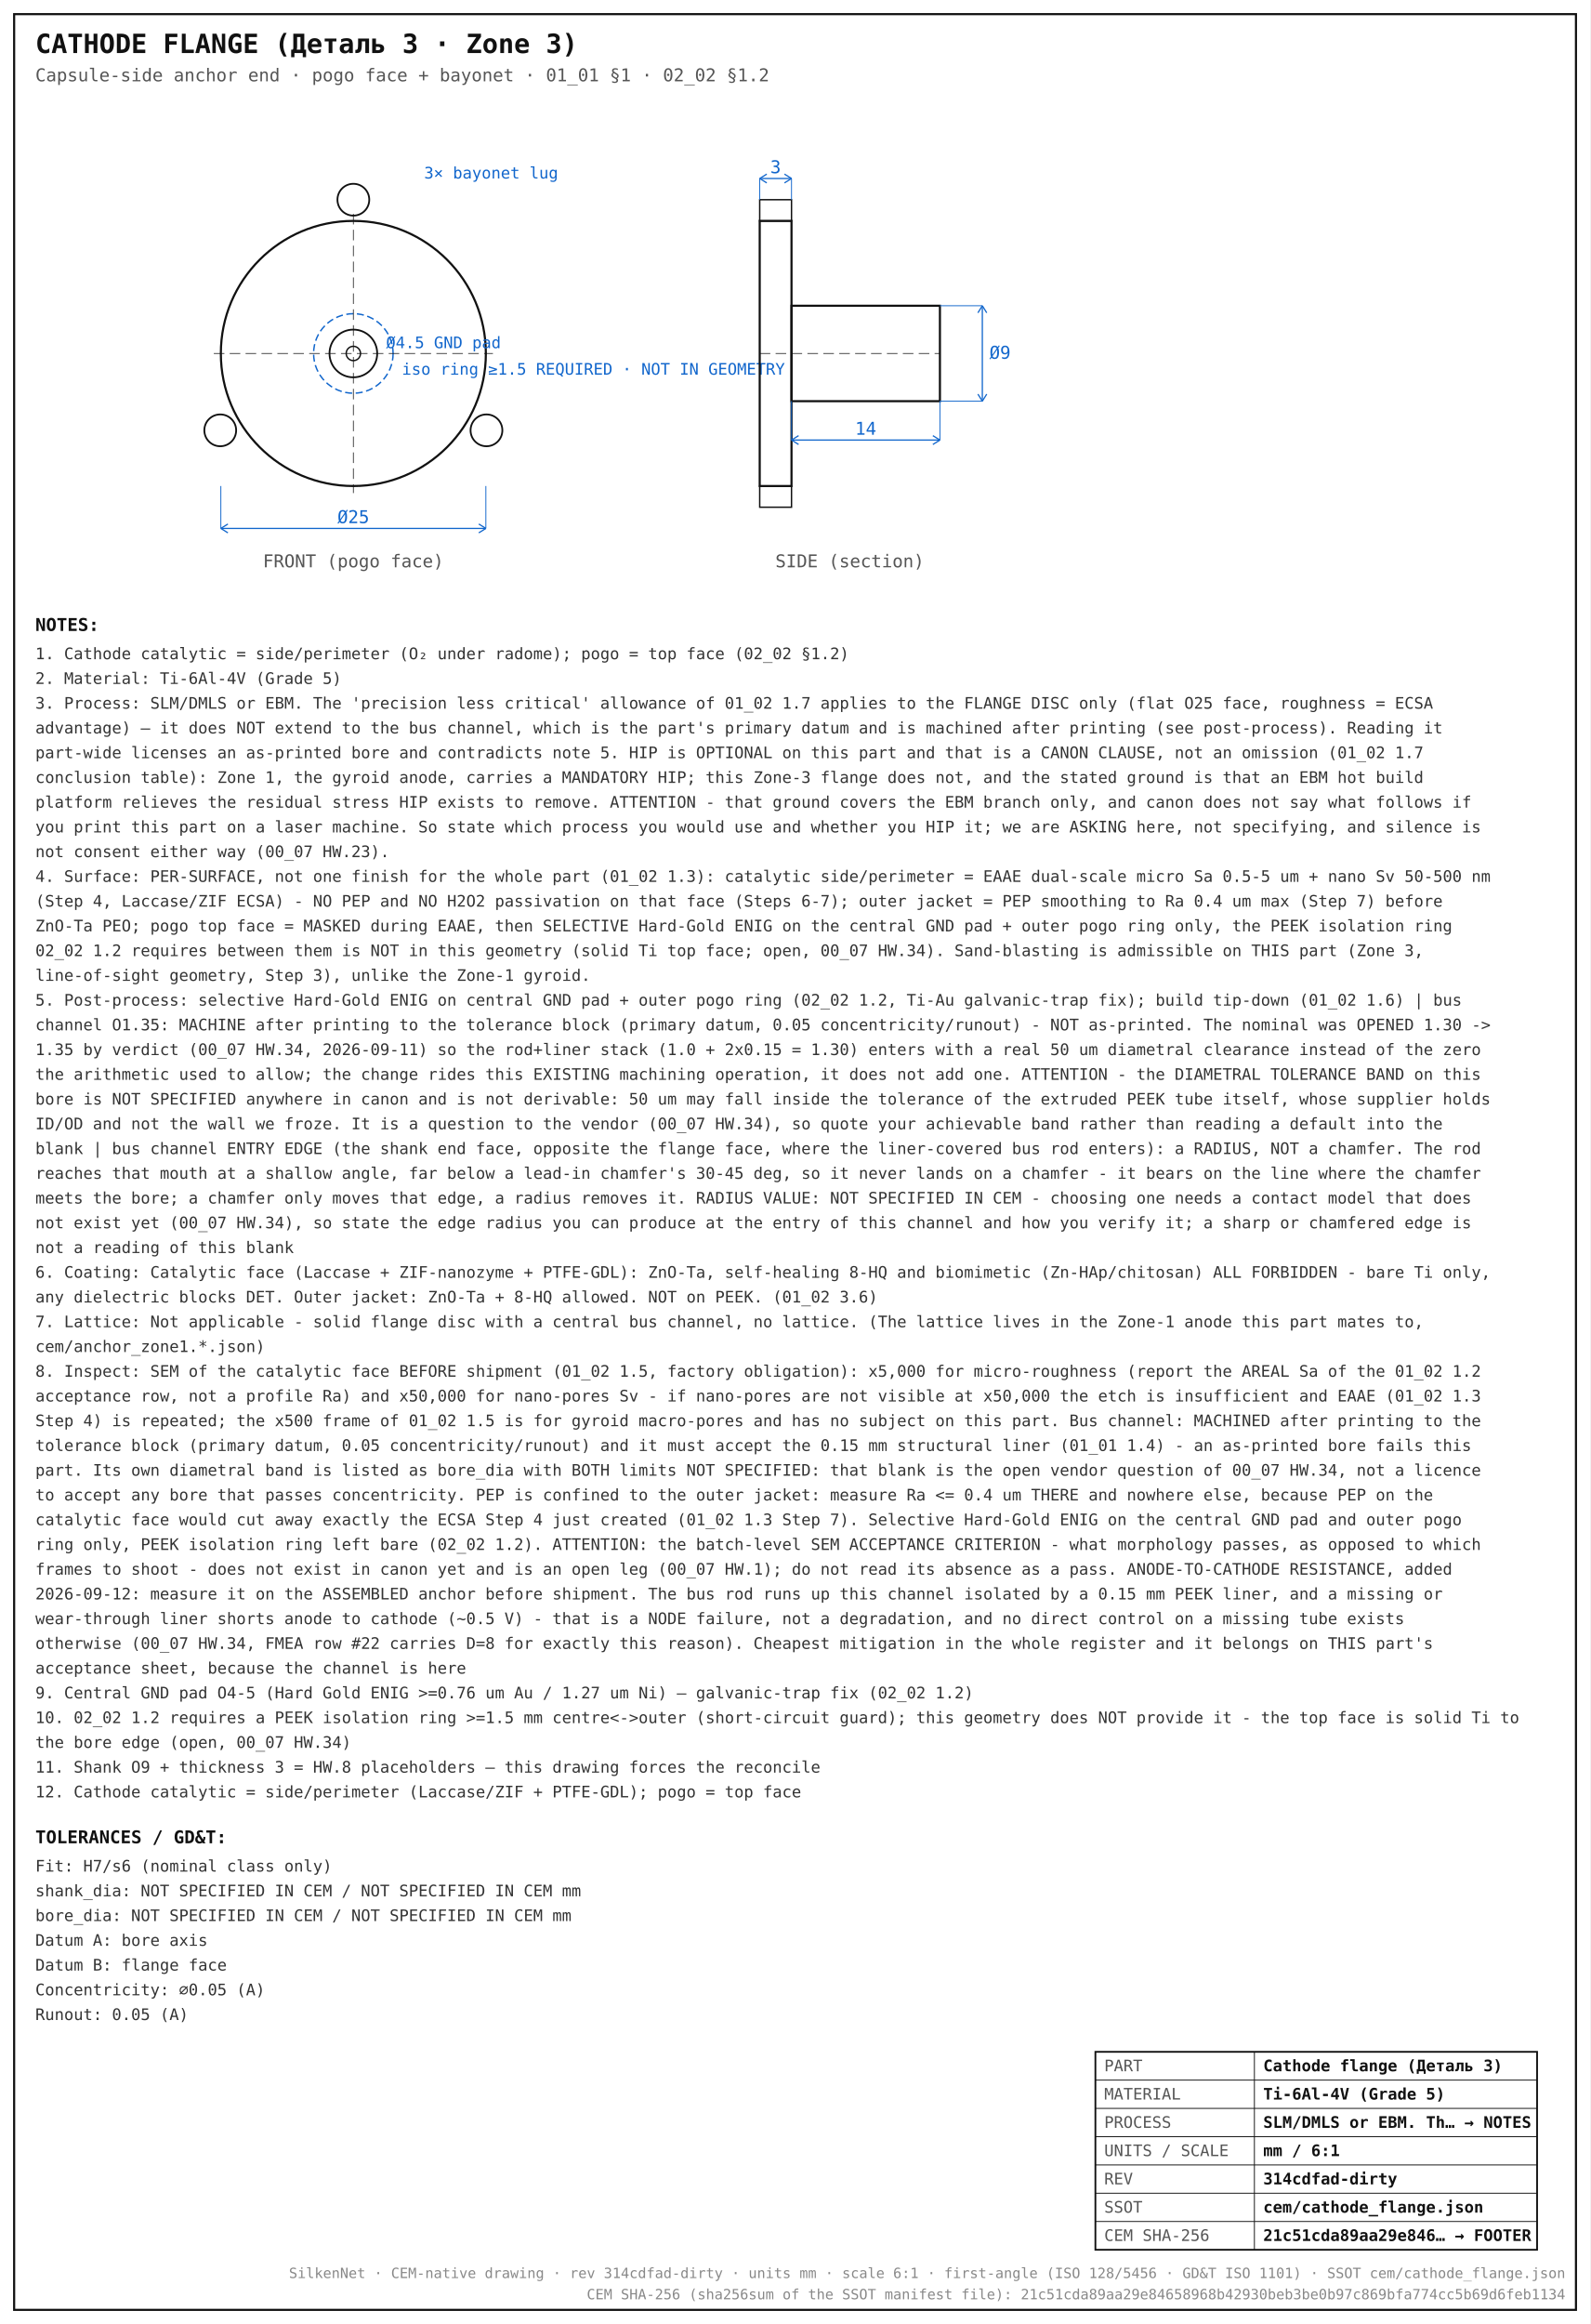
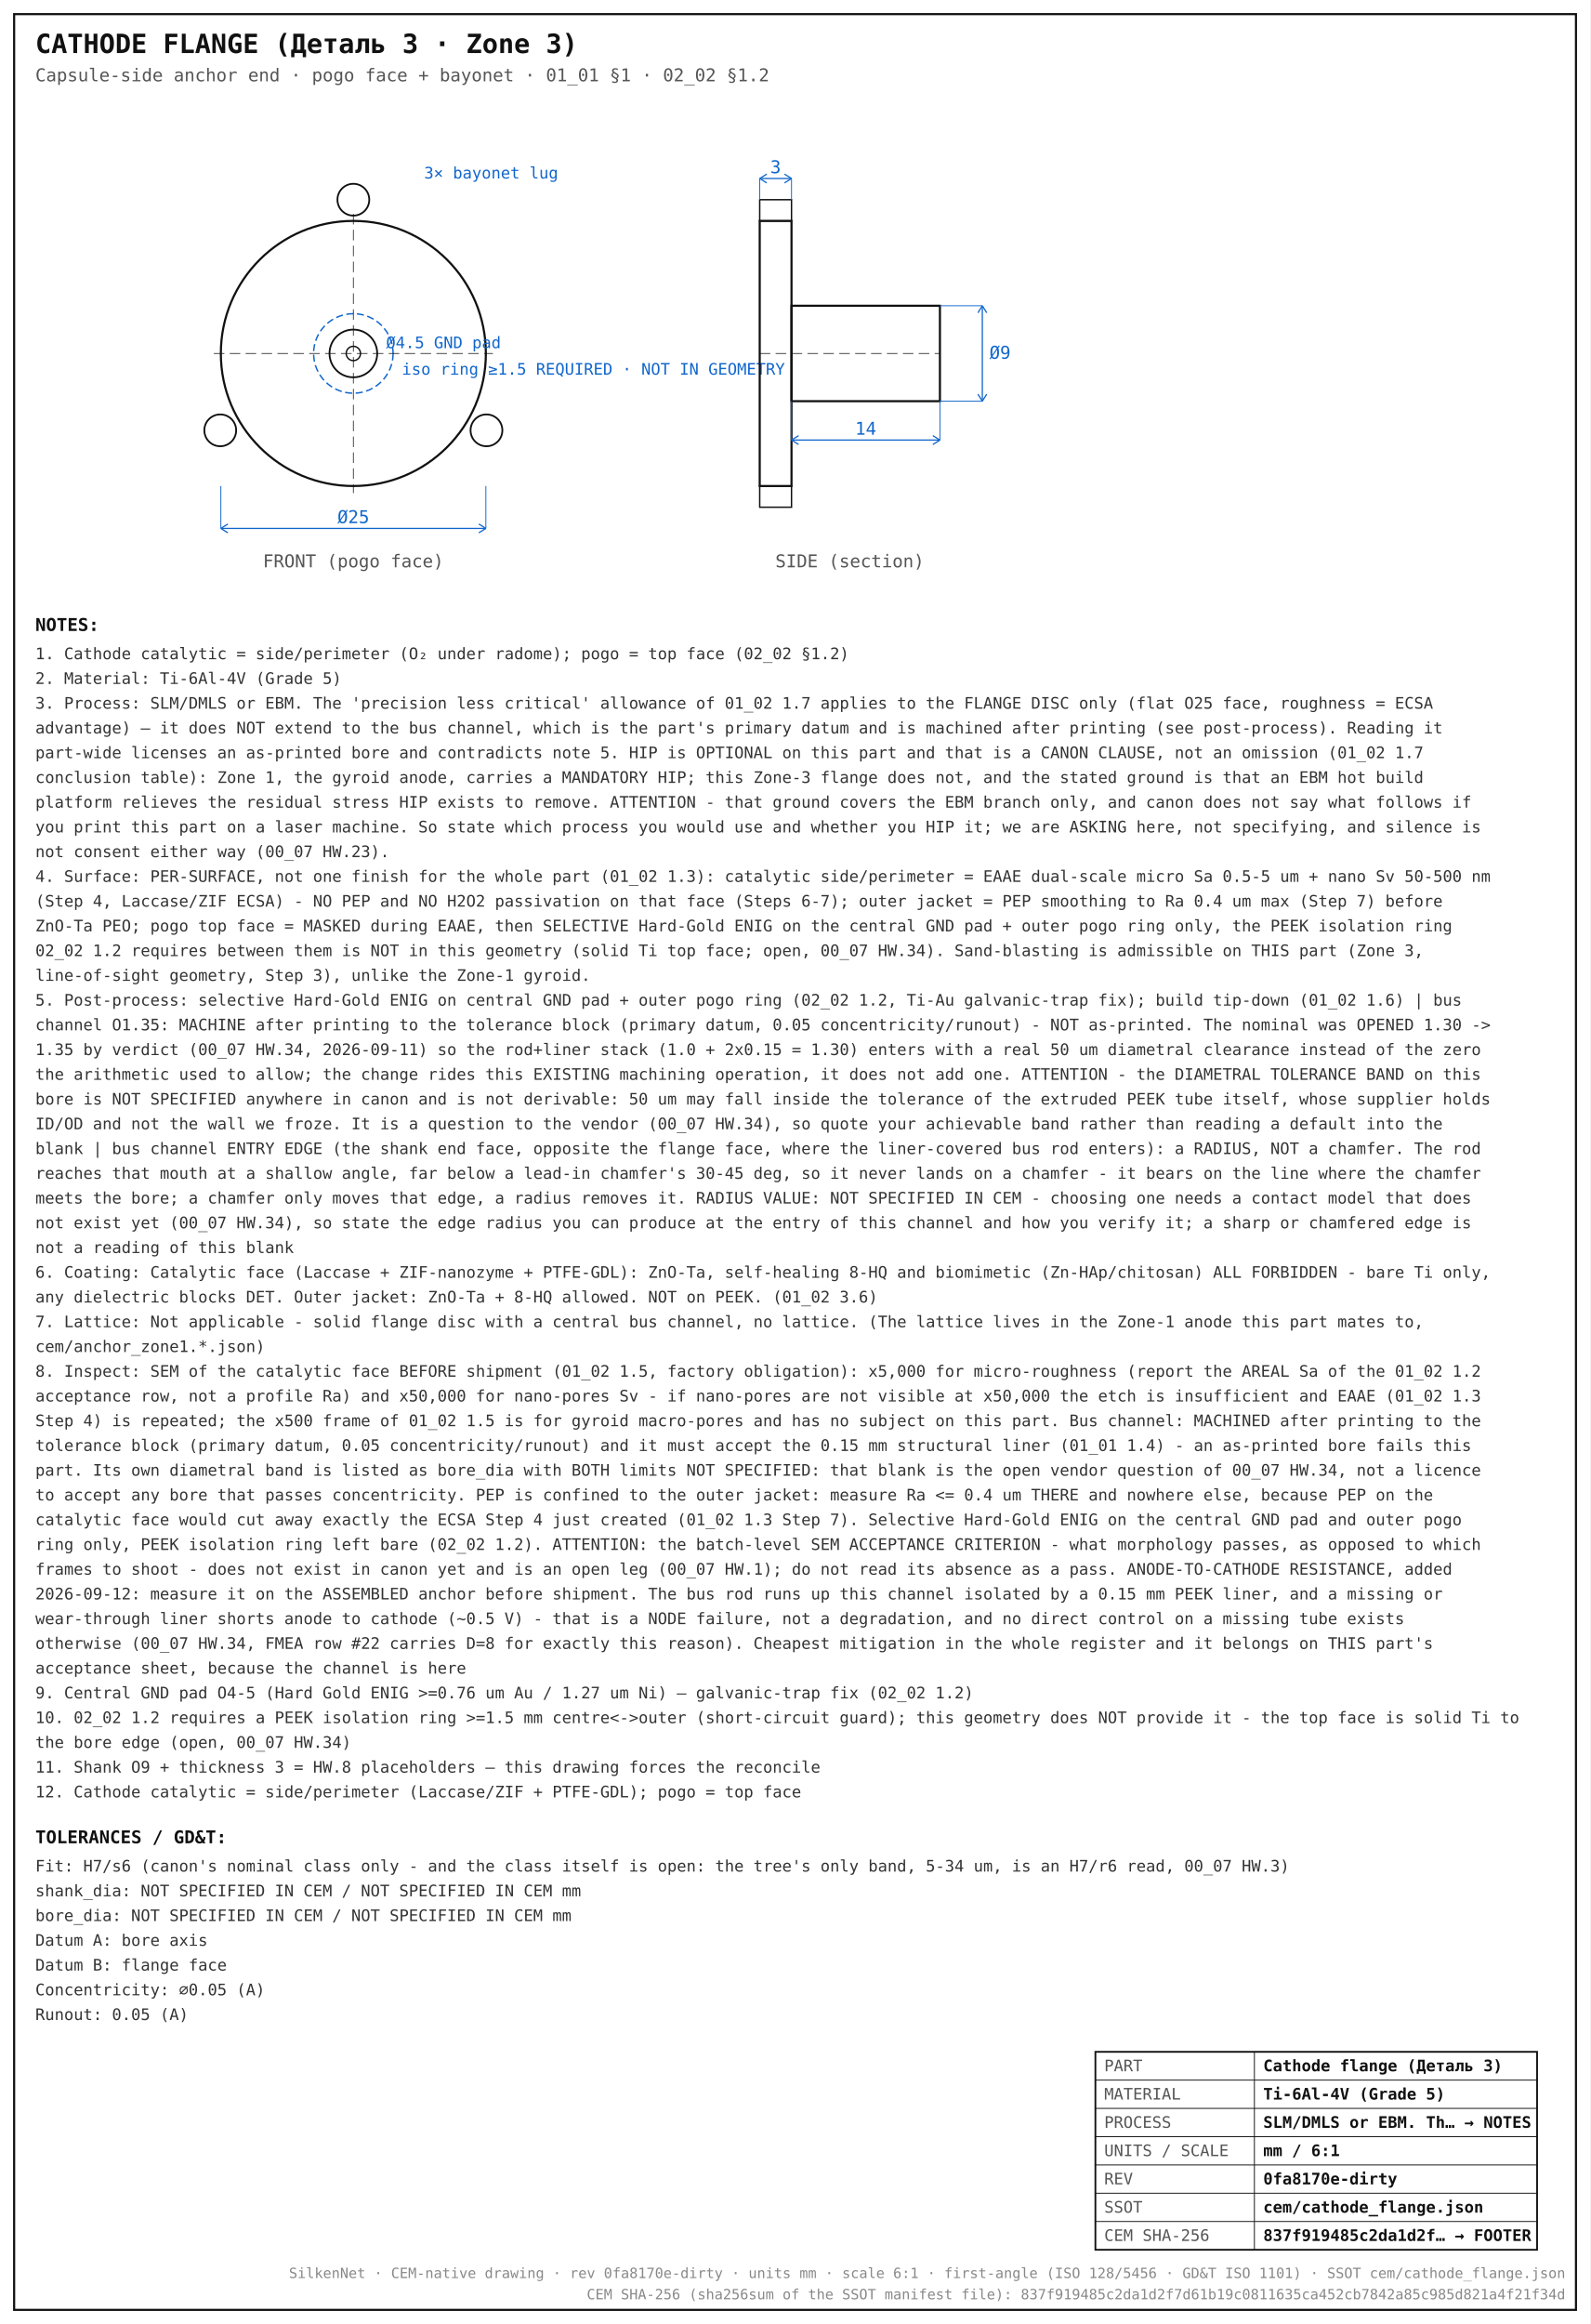
<svg xmlns="http://www.w3.org/2000/svg" width="900" height="1315" viewBox="0 0 900 1315">
  <rect x="0" y="0" width="900" height="1315" fill="white" />
  <rect x="8" y="8" width="884" height="1299" fill="none" stroke="#111" stroke-width="1.2" />
  <text x="20" y="30" font-family="monospace" font-size="15" text-anchor="start" fill="#111" font-weight="bold">CATHODE FLANGE  (Деталь 3 · Zone 3)</text>
  <text x="20" y="46" font-family="monospace" font-size="10" text-anchor="start" fill="#555" font-weight="normal">Capsule-side anchor end · pogo face + bayonet · 01_01 §1 · 02_02 §1.2</text>
  <circle cx="200" cy="113" r="9" fill="none" stroke="#111" stroke-width="1" />
  <circle cx="275.34" cy="243.5" r="9" fill="none" stroke="#111" stroke-width="1" />
  <circle cx="124.66" cy="243.5" r="9" fill="none" stroke="#111" stroke-width="1" />
  <circle cx="200" cy="200" r="75" fill="none" stroke="#111" stroke-width="1.2" />
  <circle cx="200" cy="200" r="22.5" fill="none" stroke="#1166cc" stroke-width="0.8" stroke-dasharray="4 2" />
  <circle cx="200" cy="200" r="13.5" fill="none" stroke="#111" stroke-width="1" />
  <circle cx="200" cy="200" r="4.05" fill="none" stroke="#111" stroke-width="0.8" />
  <line x1="121" y1="200" x2="279" y2="200" stroke="#111" stroke-width="0.4" stroke-dasharray="6 3" />
  <line x1="200" y1="121" x2="200" y2="279" stroke="#111" stroke-width="0.4" stroke-dasharray="6 3" />
  <text x="200" y="321" font-family="monospace" font-size="10" text-anchor="middle" fill="#555" font-weight="normal">FRONT (pogo face)</text>
  <line x1="125" y1="275" x2="125" y2="299" stroke="#1166cc" stroke-width="0.5" />
  <line x1="275" y1="275" x2="275" y2="299" stroke="#1166cc" stroke-width="0.5" />
  <line x1="125" y1="299" x2="275" y2="299" stroke="#1166cc" stroke-width="0.7" />
  <line x1="125" y1="299" x2="129" y2="296.5" stroke="#1166cc" stroke-width="0.7" />
  <line x1="125" y1="299" x2="129" y2="301.5" stroke="#1166cc" stroke-width="0.7" />
  <line x1="275" y1="299" x2="271" y2="296.5" stroke="#1166cc" stroke-width="0.7" />
  <line x1="275" y1="299" x2="271" y2="301.5" stroke="#1166cc" stroke-width="0.7" />
  <text x="200" y="296" font-family="monospace" font-size="10" text-anchor="middle" fill="#1166cc" font-weight="normal">Ø25</text>
  <text x="218.5" y="197" font-family="monospace" font-size="9" text-anchor="start" fill="#1166cc" font-weight="normal">Ø4.5 GND pad</text>
  <text x="227.5" y="212" font-family="monospace" font-size="9" text-anchor="start" fill="#1166cc" font-weight="normal">iso ring ≥1.5 REQUIRED · NOT IN GEOMETRY</text>
  <text x="278" y="101" font-family="monospace" font-size="9" text-anchor="middle" fill="#1166cc" font-weight="normal">3× bayonet lug</text>
  <rect x="430" y="125" width="18" height="150" fill="none" stroke="#111" stroke-width="1.2" />
  <rect x="448" y="173" width="84" height="54" fill="none" stroke="#111" stroke-width="1.2" />
  <rect x="430" y="113" width="18" height="12" fill="none" stroke="#111" stroke-width="0.8" />
  <rect x="430" y="275" width="18" height="12" fill="none" stroke="#111" stroke-width="0.8" />
  <line x1="430" y1="200" x2="532" y2="200" stroke="#111" stroke-width="0.4" stroke-dasharray="6 3" />
  <text x="481" y="321" font-family="monospace" font-size="10" text-anchor="middle" fill="#555" font-weight="normal">SIDE (section)</text>
  <line x1="430" y1="113" x2="430" y2="101" stroke="#1166cc" stroke-width="0.5" />
  <line x1="448" y1="113" x2="448" y2="101" stroke="#1166cc" stroke-width="0.5" />
  <line x1="430" y1="101" x2="448" y2="101" stroke="#1166cc" stroke-width="0.7" />
  <line x1="430" y1="101" x2="434" y2="98.5" stroke="#1166cc" stroke-width="0.7" />
  <line x1="430" y1="101" x2="434" y2="103.5" stroke="#1166cc" stroke-width="0.7" />
  <line x1="448" y1="101" x2="444" y2="98.5" stroke="#1166cc" stroke-width="0.7" />
  <line x1="448" y1="101" x2="444" y2="103.5" stroke="#1166cc" stroke-width="0.7" />
  <text x="439" y="98" font-family="monospace" font-size="10" text-anchor="middle" fill="#1166cc" font-weight="normal">3</text>
  <line x1="448" y1="227" x2="448" y2="249" stroke="#1166cc" stroke-width="0.5" />
  <line x1="532" y1="227" x2="532" y2="249" stroke="#1166cc" stroke-width="0.5" />
  <line x1="448" y1="249" x2="532" y2="249" stroke="#1166cc" stroke-width="0.7" />
  <line x1="448" y1="249" x2="452" y2="246.5" stroke="#1166cc" stroke-width="0.7" />
  <line x1="448" y1="249" x2="452" y2="251.5" stroke="#1166cc" stroke-width="0.7" />
  <line x1="532" y1="249" x2="528" y2="246.5" stroke="#1166cc" stroke-width="0.7" />
  <line x1="532" y1="249" x2="528" y2="251.5" stroke="#1166cc" stroke-width="0.7" />
  <text x="490" y="246" font-family="monospace" font-size="10" text-anchor="middle" fill="#1166cc" font-weight="normal">14</text>
  <line x1="532" y1="173" x2="556" y2="173" stroke="#1166cc" stroke-width="0.5" />
  <line x1="532" y1="227" x2="556" y2="227" stroke="#1166cc" stroke-width="0.5" />
  <line x1="556" y1="173" x2="556" y2="227" stroke="#1166cc" stroke-width="0.7" />
  <line x1="556" y1="173" x2="553.5" y2="177" stroke="#1166cc" stroke-width="0.7" />
  <line x1="556" y1="173" x2="558.5" y2="177" stroke="#1166cc" stroke-width="0.7" />
  <line x1="556" y1="227" x2="553.5" y2="223" stroke="#1166cc" stroke-width="0.7" />
  <line x1="556" y1="227" x2="558.5" y2="223" stroke="#1166cc" stroke-width="0.7" />
  <text x="560" y="203" font-family="monospace" font-size="10" text-anchor="start" fill="#1166cc" font-weight="normal">Ø9</text>
  <text x="20" y="357" font-family="monospace" font-size="10" text-anchor="start" fill="#111" font-weight="bold">NOTES:</text>
  <text x="20" y="373" font-family="monospace" font-size="9" text-anchor="start" fill="#333" font-weight="normal">1. Cathode catalytic = side/perimeter (O₂ under radome); pogo = top face (02_02 §1.2)</text>
  <text x="20" y="387" font-family="monospace" font-size="9" text-anchor="start" fill="#333" font-weight="normal">2. Material: Ti-6Al-4V (Grade 5)</text>
  <text x="20" y="401" font-family="monospace" font-size="9" text-anchor="start" fill="#333" font-weight="normal">3. Process: SLM/DMLS or EBM. The 'precision less critical' allowance of 01_02 1.7 applies to the FLANGE DISC only (flat O25 face, roughness = ECSA</text>
  <text x="20" y="415" font-family="monospace" font-size="9" text-anchor="start" fill="#333" font-weight="normal">   advantage) — it does NOT extend to the bus channel, which is the part's primary datum and is machined after printing (see post-process). Reading it</text>
  <text x="20" y="429" font-family="monospace" font-size="9" text-anchor="start" fill="#333" font-weight="normal">   part-wide licenses an as-printed bore and contradicts note 5. HIP is OPTIONAL on this part and that is a CANON CLAUSE, not an omission (01_02 1.7</text>
  <text x="20" y="443" font-family="monospace" font-size="9" text-anchor="start" fill="#333" font-weight="normal">   conclusion table): Zone 1, the gyroid anode, carries a MANDATORY HIP; this Zone-3 flange does not, and the stated ground is that an EBM hot build</text>
  <text x="20" y="457" font-family="monospace" font-size="9" text-anchor="start" fill="#333" font-weight="normal">   platform relieves the residual stress HIP exists to remove. ATTENTION - that ground covers the EBM branch only, and canon does not say what follows if</text>
  <text x="20" y="471" font-family="monospace" font-size="9" text-anchor="start" fill="#333" font-weight="normal">   you print this part on a laser machine. So state which process you would use and whether you HIP it; we are ASKING here, not specifying, and silence is</text>
  <text x="20" y="485" font-family="monospace" font-size="9" text-anchor="start" fill="#333" font-weight="normal">   not consent either way (00_07 HW.23).</text>
  <text x="20" y="499" font-family="monospace" font-size="9" text-anchor="start" fill="#333" font-weight="normal">4. Surface: PER-SURFACE, not one finish for the whole part (01_02 1.3): catalytic side/perimeter = EAAE dual-scale micro Sa 0.5-5 um + nano Sv 50-500 nm</text>
  <text x="20" y="513" font-family="monospace" font-size="9" text-anchor="start" fill="#333" font-weight="normal">   (Step 4, Laccase/ZIF ECSA) - NO PEP and NO H2O2 passivation on that face (Steps 6-7); outer jacket = PEP smoothing to Ra 0.4 um max (Step 7) before</text>
  <text x="20" y="527" font-family="monospace" font-size="9" text-anchor="start" fill="#333" font-weight="normal">   ZnO-Ta PEO; pogo top face = MASKED during EAAE, then SELECTIVE Hard-Gold ENIG on the central GND pad + outer pogo ring only, the PEEK isolation ring</text>
  <text x="20" y="541" font-family="monospace" font-size="9" text-anchor="start" fill="#333" font-weight="normal">   02_02 1.2 requires between them is NOT in this geometry (solid Ti top face; open, 00_07 HW.34). Sand-blasting is admissible on THIS part (Zone 3,</text>
  <text x="20" y="555" font-family="monospace" font-size="9" text-anchor="start" fill="#333" font-weight="normal">   line-of-sight geometry, Step 3), unlike the Zone-1 gyroid.</text>
  <text x="20" y="569" font-family="monospace" font-size="9" text-anchor="start" fill="#333" font-weight="normal">5. Post-process: selective Hard-Gold ENIG on central GND pad + outer pogo ring (02_02 1.2, Ti-Au galvanic-trap fix); build tip-down (01_02 1.6) | bus</text>
  <text x="20" y="583" font-family="monospace" font-size="9" text-anchor="start" fill="#333" font-weight="normal">   channel O1.35: MACHINE after printing to the tolerance block (primary datum, 0.05 concentricity/runout) - NOT as-printed. The nominal was OPENED 1.30 -&gt;</text>
  <text x="20" y="597" font-family="monospace" font-size="9" text-anchor="start" fill="#333" font-weight="normal">   1.35 by verdict (00_07 HW.34, 2026-09-11) so the rod+liner stack (1.0 + 2x0.15 = 1.30) enters with a real 50 um diametral clearance instead of the zero</text>
  <text x="20" y="611" font-family="monospace" font-size="9" text-anchor="start" fill="#333" font-weight="normal">   the arithmetic used to allow; the change rides this EXISTING machining operation, it does not add one. ATTENTION - the DIAMETRAL TOLERANCE BAND on this</text>
  <text x="20" y="625" font-family="monospace" font-size="9" text-anchor="start" fill="#333" font-weight="normal">   bore is NOT SPECIFIED anywhere in canon and is not derivable: 50 um may fall inside the tolerance of the extruded PEEK tube itself, whose supplier holds</text>
  <text x="20" y="639" font-family="monospace" font-size="9" text-anchor="start" fill="#333" font-weight="normal">   ID/OD and not the wall we froze. It is a question to the vendor (00_07 HW.34), so quote your achievable band rather than reading a default into the</text>
  <text x="20" y="653" font-family="monospace" font-size="9" text-anchor="start" fill="#333" font-weight="normal">   blank | bus channel ENTRY EDGE (the shank end face, opposite the flange face, where the liner-covered bus rod enters): a RADIUS, NOT a chamfer. The rod</text>
  <text x="20" y="667" font-family="monospace" font-size="9" text-anchor="start" fill="#333" font-weight="normal">   reaches that mouth at a shallow angle, far below a lead-in chamfer's 30-45 deg, so it never lands on a chamfer - it bears on the line where the chamfer</text>
  <text x="20" y="681" font-family="monospace" font-size="9" text-anchor="start" fill="#333" font-weight="normal">   meets the bore; a chamfer only moves that edge, a radius removes it. RADIUS VALUE: NOT SPECIFIED IN CEM - choosing one needs a contact model that does</text>
  <text x="20" y="695" font-family="monospace" font-size="9" text-anchor="start" fill="#333" font-weight="normal">   not exist yet (00_07 HW.34), so state the edge radius you can produce at the entry of this channel and how you verify it; a sharp or chamfered edge is</text>
  <text x="20" y="709" font-family="monospace" font-size="9" text-anchor="start" fill="#333" font-weight="normal">   not a reading of this blank</text>
  <text x="20" y="723" font-family="monospace" font-size="9" text-anchor="start" fill="#333" font-weight="normal">6. Coating: Catalytic face (Laccase + ZIF-nanozyme + PTFE-GDL): ZnO-Ta, self-healing 8-HQ and biomimetic (Zn-HAp/chitosan) ALL FORBIDDEN - bare Ti only,</text>
  <text x="20" y="737" font-family="monospace" font-size="9" text-anchor="start" fill="#333" font-weight="normal">   any dielectric blocks DET. Outer jacket: ZnO-Ta + 8-HQ allowed. NOT on PEEK. (01_02 3.6)</text>
  <text x="20" y="751" font-family="monospace" font-size="9" text-anchor="start" fill="#333" font-weight="normal">7. Lattice: Not applicable - solid flange disc with a central bus channel, no lattice. (The lattice lives in the Zone-1 anode this part mates to,</text>
  <text x="20" y="765" font-family="monospace" font-size="9" text-anchor="start" fill="#333" font-weight="normal">   cem/anchor_zone1.*.json)</text>
  <text x="20" y="779" font-family="monospace" font-size="9" text-anchor="start" fill="#333" font-weight="normal">8. Inspect: SEM of the catalytic face BEFORE shipment (01_02 1.5, factory obligation): x5,000 for micro-roughness (report the AREAL Sa of the 01_02 1.2</text>
  <text x="20" y="793" font-family="monospace" font-size="9" text-anchor="start" fill="#333" font-weight="normal">   acceptance row, not a profile Ra) and x50,000 for nano-pores Sv - if nano-pores are not visible at x50,000 the etch is insufficient and EAAE (01_02 1.3</text>
  <text x="20" y="807" font-family="monospace" font-size="9" text-anchor="start" fill="#333" font-weight="normal">   Step 4) is repeated; the x500 frame of 01_02 1.5 is for gyroid macro-pores and has no subject on this part. Bus channel: MACHINED after printing to the</text>
  <text x="20" y="821" font-family="monospace" font-size="9" text-anchor="start" fill="#333" font-weight="normal">   tolerance block (primary datum, 0.05 concentricity/runout) and it must accept the 0.15 mm structural liner (01_01 1.4) - an as-printed bore fails this</text>
  <text x="20" y="835" font-family="monospace" font-size="9" text-anchor="start" fill="#333" font-weight="normal">   part. Its own diametral band is listed as bore_dia with BOTH limits NOT SPECIFIED: that blank is the open vendor question of 00_07 HW.34, not a licence</text>
  <text x="20" y="849" font-family="monospace" font-size="9" text-anchor="start" fill="#333" font-weight="normal">   to accept any bore that passes concentricity. PEP is confined to the outer jacket: measure Ra &lt;= 0.4 um THERE and nowhere else, because PEP on the</text>
  <text x="20" y="863" font-family="monospace" font-size="9" text-anchor="start" fill="#333" font-weight="normal">   catalytic face would cut away exactly the ECSA Step 4 just created (01_02 1.3 Step 7). Selective Hard-Gold ENIG on the central GND pad and outer pogo</text>
  <text x="20" y="877" font-family="monospace" font-size="9" text-anchor="start" fill="#333" font-weight="normal">   ring only, PEEK isolation ring left bare (02_02 1.2). ATTENTION: the batch-level SEM ACCEPTANCE CRITERION - what morphology passes, as opposed to which</text>
  <text x="20" y="891" font-family="monospace" font-size="9" text-anchor="start" fill="#333" font-weight="normal">   frames to shoot - does not exist in canon yet and is an open leg (00_07 HW.1); do not read its absence as a pass. ANODE-TO-CATHODE RESISTANCE, added</text>
  <text x="20" y="905" font-family="monospace" font-size="9" text-anchor="start" fill="#333" font-weight="normal">   2026-09-12: measure it on the ASSEMBLED anchor before shipment. The bus rod runs up this channel isolated by a 0.15 mm PEEK liner, and a missing or</text>
  <text x="20" y="919" font-family="monospace" font-size="9" text-anchor="start" fill="#333" font-weight="normal">   wear-through liner shorts anode to cathode (~0.5 V) - that is a NODE failure, not a degradation, and no direct control on a missing tube exists</text>
  <text x="20" y="933" font-family="monospace" font-size="9" text-anchor="start" fill="#333" font-weight="normal">   otherwise (00_07 HW.34, FMEA row #22 carries D=8 for exactly this reason). Cheapest mitigation in the whole register and it belongs on THIS part's</text>
  <text x="20" y="947" font-family="monospace" font-size="9" text-anchor="start" fill="#333" font-weight="normal">   acceptance sheet, because the channel is here</text>
  <text x="20" y="961" font-family="monospace" font-size="9" text-anchor="start" fill="#333" font-weight="normal">9. Central GND pad O4-5 (Hard Gold ENIG &gt;=0.76 um Au / 1.27 um Ni) — galvanic-trap fix (02_02 1.2)</text>
  <text x="20" y="975" font-family="monospace" font-size="9" text-anchor="start" fill="#333" font-weight="normal">10. 02_02 1.2 requires a PEEK isolation ring &gt;=1.5 mm centre&lt;-&gt;outer (short-circuit guard); this geometry does NOT provide it - the top face is solid Ti to</text>
  <text x="20" y="989" font-family="monospace" font-size="9" text-anchor="start" fill="#333" font-weight="normal">   the bore edge (open, 00_07 HW.34)</text>
  <text x="20" y="1003" font-family="monospace" font-size="9" text-anchor="start" fill="#333" font-weight="normal">11. Shank O9 + thickness 3 = HW.8 placeholders — this drawing forces the reconcile</text>
  <text x="20" y="1017" font-family="monospace" font-size="9" text-anchor="start" fill="#333" font-weight="normal">12. Cathode catalytic = side/perimeter (Laccase/ZIF + PTFE-GDL); pogo = top face</text>
  <text x="20" y="1043" font-family="monospace" font-size="10" text-anchor="start" fill="#111" font-weight="bold">TOLERANCES / GD&amp;T:</text>
-   <text x="20" y="1059" font-family="monospace" font-size="9" text-anchor="start" fill="#333" font-weight="normal">Fit: H7/s6 (nominal class only)</text>
+   <text x="20" y="1059" font-family="monospace" font-size="9" text-anchor="start" fill="#333" font-weight="normal">Fit: H7/s6 (canon's nominal class only - and the class itself is open: the tree's only band, 5-34 um, is an H7/r6 read, 00_07 HW.3)</text>
  <text x="20" y="1073" font-family="monospace" font-size="9" text-anchor="start" fill="#333" font-weight="normal">shank_dia: NOT SPECIFIED IN CEM / NOT SPECIFIED IN CEM mm</text>
  <text x="20" y="1087" font-family="monospace" font-size="9" text-anchor="start" fill="#333" font-weight="normal">bore_dia: NOT SPECIFIED IN CEM / NOT SPECIFIED IN CEM mm</text>
  <text x="20" y="1101" font-family="monospace" font-size="9" text-anchor="start" fill="#333" font-weight="normal">Datum A: bore axis</text>
  <text x="20" y="1115" font-family="monospace" font-size="9" text-anchor="start" fill="#333" font-weight="normal">Datum B: flange face</text>
  <text x="20" y="1129" font-family="monospace" font-size="9" text-anchor="start" fill="#333" font-weight="normal">Concentricity: ⌀0.05 (A)</text>
  <text x="20" y="1143" font-family="monospace" font-size="9" text-anchor="start" fill="#333" font-weight="normal">Runout: 0.05 (A)</text>
  <rect x="620" y="1161" width="250" height="112" fill="none" stroke="#111" stroke-width="1" />
  <line x1="710" y1="1161" x2="710" y2="1177" stroke="#111" stroke-width="0.5" />
  <text x="625" y="1172" font-family="monospace" font-size="9" text-anchor="start" fill="#555" font-weight="normal">PART</text>
  <text x="715" y="1172" font-family="monospace" font-size="9" text-anchor="start" fill="#111" font-weight="bold">Cathode flange (Деталь 3)</text>
  <line x1="620" y1="1177" x2="870" y2="1177" stroke="#111" stroke-width="0.5" />
  <line x1="710" y1="1177" x2="710" y2="1193" stroke="#111" stroke-width="0.5" />
  <text x="625" y="1188" font-family="monospace" font-size="9" text-anchor="start" fill="#555" font-weight="normal">MATERIAL</text>
  <text x="715" y="1188" font-family="monospace" font-size="9" text-anchor="start" fill="#111" font-weight="bold">Ti-6Al-4V (Grade 5)</text>
  <line x1="620" y1="1193" x2="870" y2="1193" stroke="#111" stroke-width="0.5" />
  <line x1="710" y1="1193" x2="710" y2="1209" stroke="#111" stroke-width="0.5" />
  <text x="625" y="1204" font-family="monospace" font-size="9" text-anchor="start" fill="#555" font-weight="normal">PROCESS</text>
  <text x="715" y="1204" font-family="monospace" font-size="9" text-anchor="start" fill="#111" font-weight="bold">SLM/DMLS or EBM. Th… → NOTES</text>
  <line x1="620" y1="1209" x2="870" y2="1209" stroke="#111" stroke-width="0.5" />
  <line x1="710" y1="1209" x2="710" y2="1225" stroke="#111" stroke-width="0.5" />
  <text x="625" y="1220" font-family="monospace" font-size="9" text-anchor="start" fill="#555" font-weight="normal">UNITS / SCALE</text>
  <text x="715" y="1220" font-family="monospace" font-size="9" text-anchor="start" fill="#111" font-weight="bold">mm / 6:1</text>
  <line x1="620" y1="1225" x2="870" y2="1225" stroke="#111" stroke-width="0.5" />
  <line x1="710" y1="1225" x2="710" y2="1241" stroke="#111" stroke-width="0.5" />
  <text x="625" y="1236" font-family="monospace" font-size="9" text-anchor="start" fill="#555" font-weight="normal">REV</text>
-   <text x="715" y="1236" font-family="monospace" font-size="9" text-anchor="start" fill="#111" font-weight="bold">314cdfad-dirty</text>
+   <text x="715" y="1236" font-family="monospace" font-size="9" text-anchor="start" fill="#111" font-weight="bold">0fa8170e-dirty</text>
  <line x1="620" y1="1241" x2="870" y2="1241" stroke="#111" stroke-width="0.5" />
  <line x1="710" y1="1241" x2="710" y2="1257" stroke="#111" stroke-width="0.5" />
  <text x="625" y="1252" font-family="monospace" font-size="9" text-anchor="start" fill="#555" font-weight="normal">SSOT</text>
  <text x="715" y="1252" font-family="monospace" font-size="9" text-anchor="start" fill="#111" font-weight="bold">cem/cathode_flange.json</text>
  <line x1="620" y1="1257" x2="870" y2="1257" stroke="#111" stroke-width="0.5" />
  <line x1="710" y1="1257" x2="710" y2="1273" stroke="#111" stroke-width="0.5" />
  <text x="625" y="1268" font-family="monospace" font-size="9" text-anchor="start" fill="#555" font-weight="normal">CEM SHA-256</text>
-   <text x="715" y="1268" font-family="monospace" font-size="9" text-anchor="start" fill="#111" font-weight="bold">21c51cda89aa29e846… → FOOTER</text>
-   <text x="886" y="1289" font-family="monospace" font-size="8" text-anchor="end" fill="#888" font-weight="normal">SilkenNet · CEM-native drawing · rev 314cdfad-dirty · units mm · scale 6:1 · first-angle (ISO 128/5456 · GD&amp;T ISO 1101) · SSOT cem/cathode_flange.json</text>
-   <text x="886" y="1301" font-family="monospace" font-size="8" text-anchor="end" fill="#888" font-weight="normal">CEM SHA-256 (sha256sum of the SSOT manifest file): 21c51cda89aa29e84658968b42930beb3be0b97c869bfa774cc5b69d6feb1134</text>
+   <text x="715" y="1268" font-family="monospace" font-size="9" text-anchor="start" fill="#111" font-weight="bold">837f919485c2da1d2f… → FOOTER</text>
+   <text x="886" y="1289" font-family="monospace" font-size="8" text-anchor="end" fill="#888" font-weight="normal">SilkenNet · CEM-native drawing · rev 0fa8170e-dirty · units mm · scale 6:1 · first-angle (ISO 128/5456 · GD&amp;T ISO 1101) · SSOT cem/cathode_flange.json</text>
+   <text x="886" y="1301" font-family="monospace" font-size="8" text-anchor="end" fill="#888" font-weight="normal">CEM SHA-256 (sha256sum of the SSOT manifest file): 837f919485c2da1d2f7d61b19c0811635ca452cb7842a85c985d821a4f21f34d</text>
</svg>
